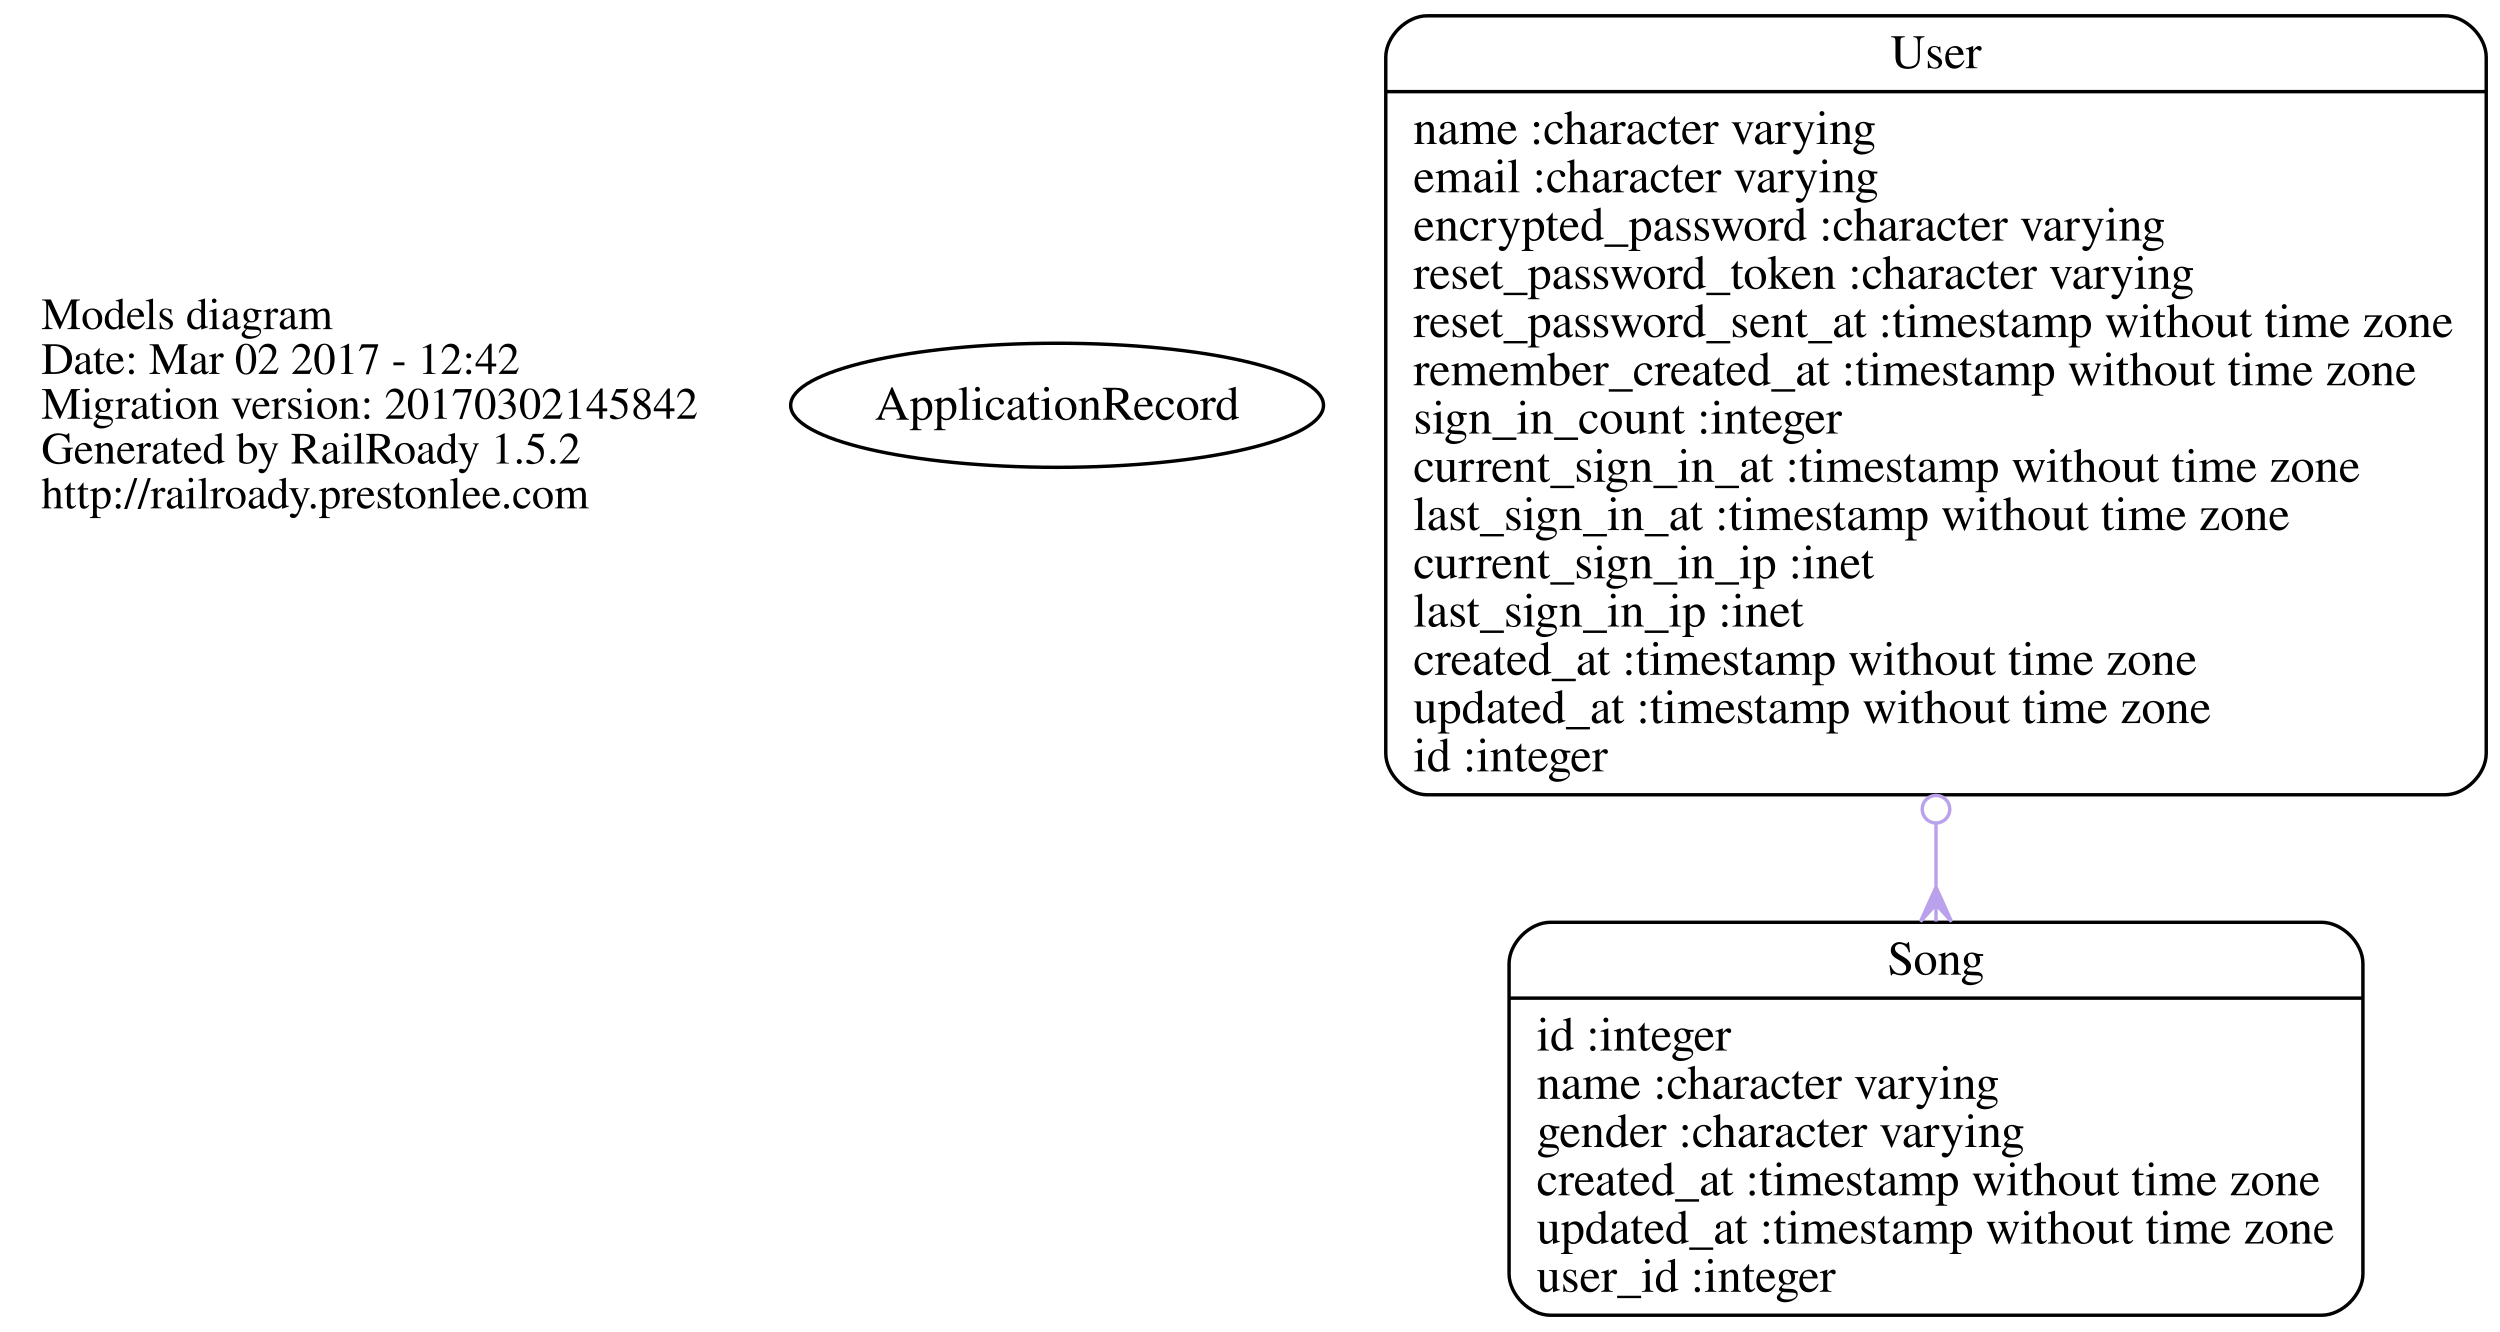
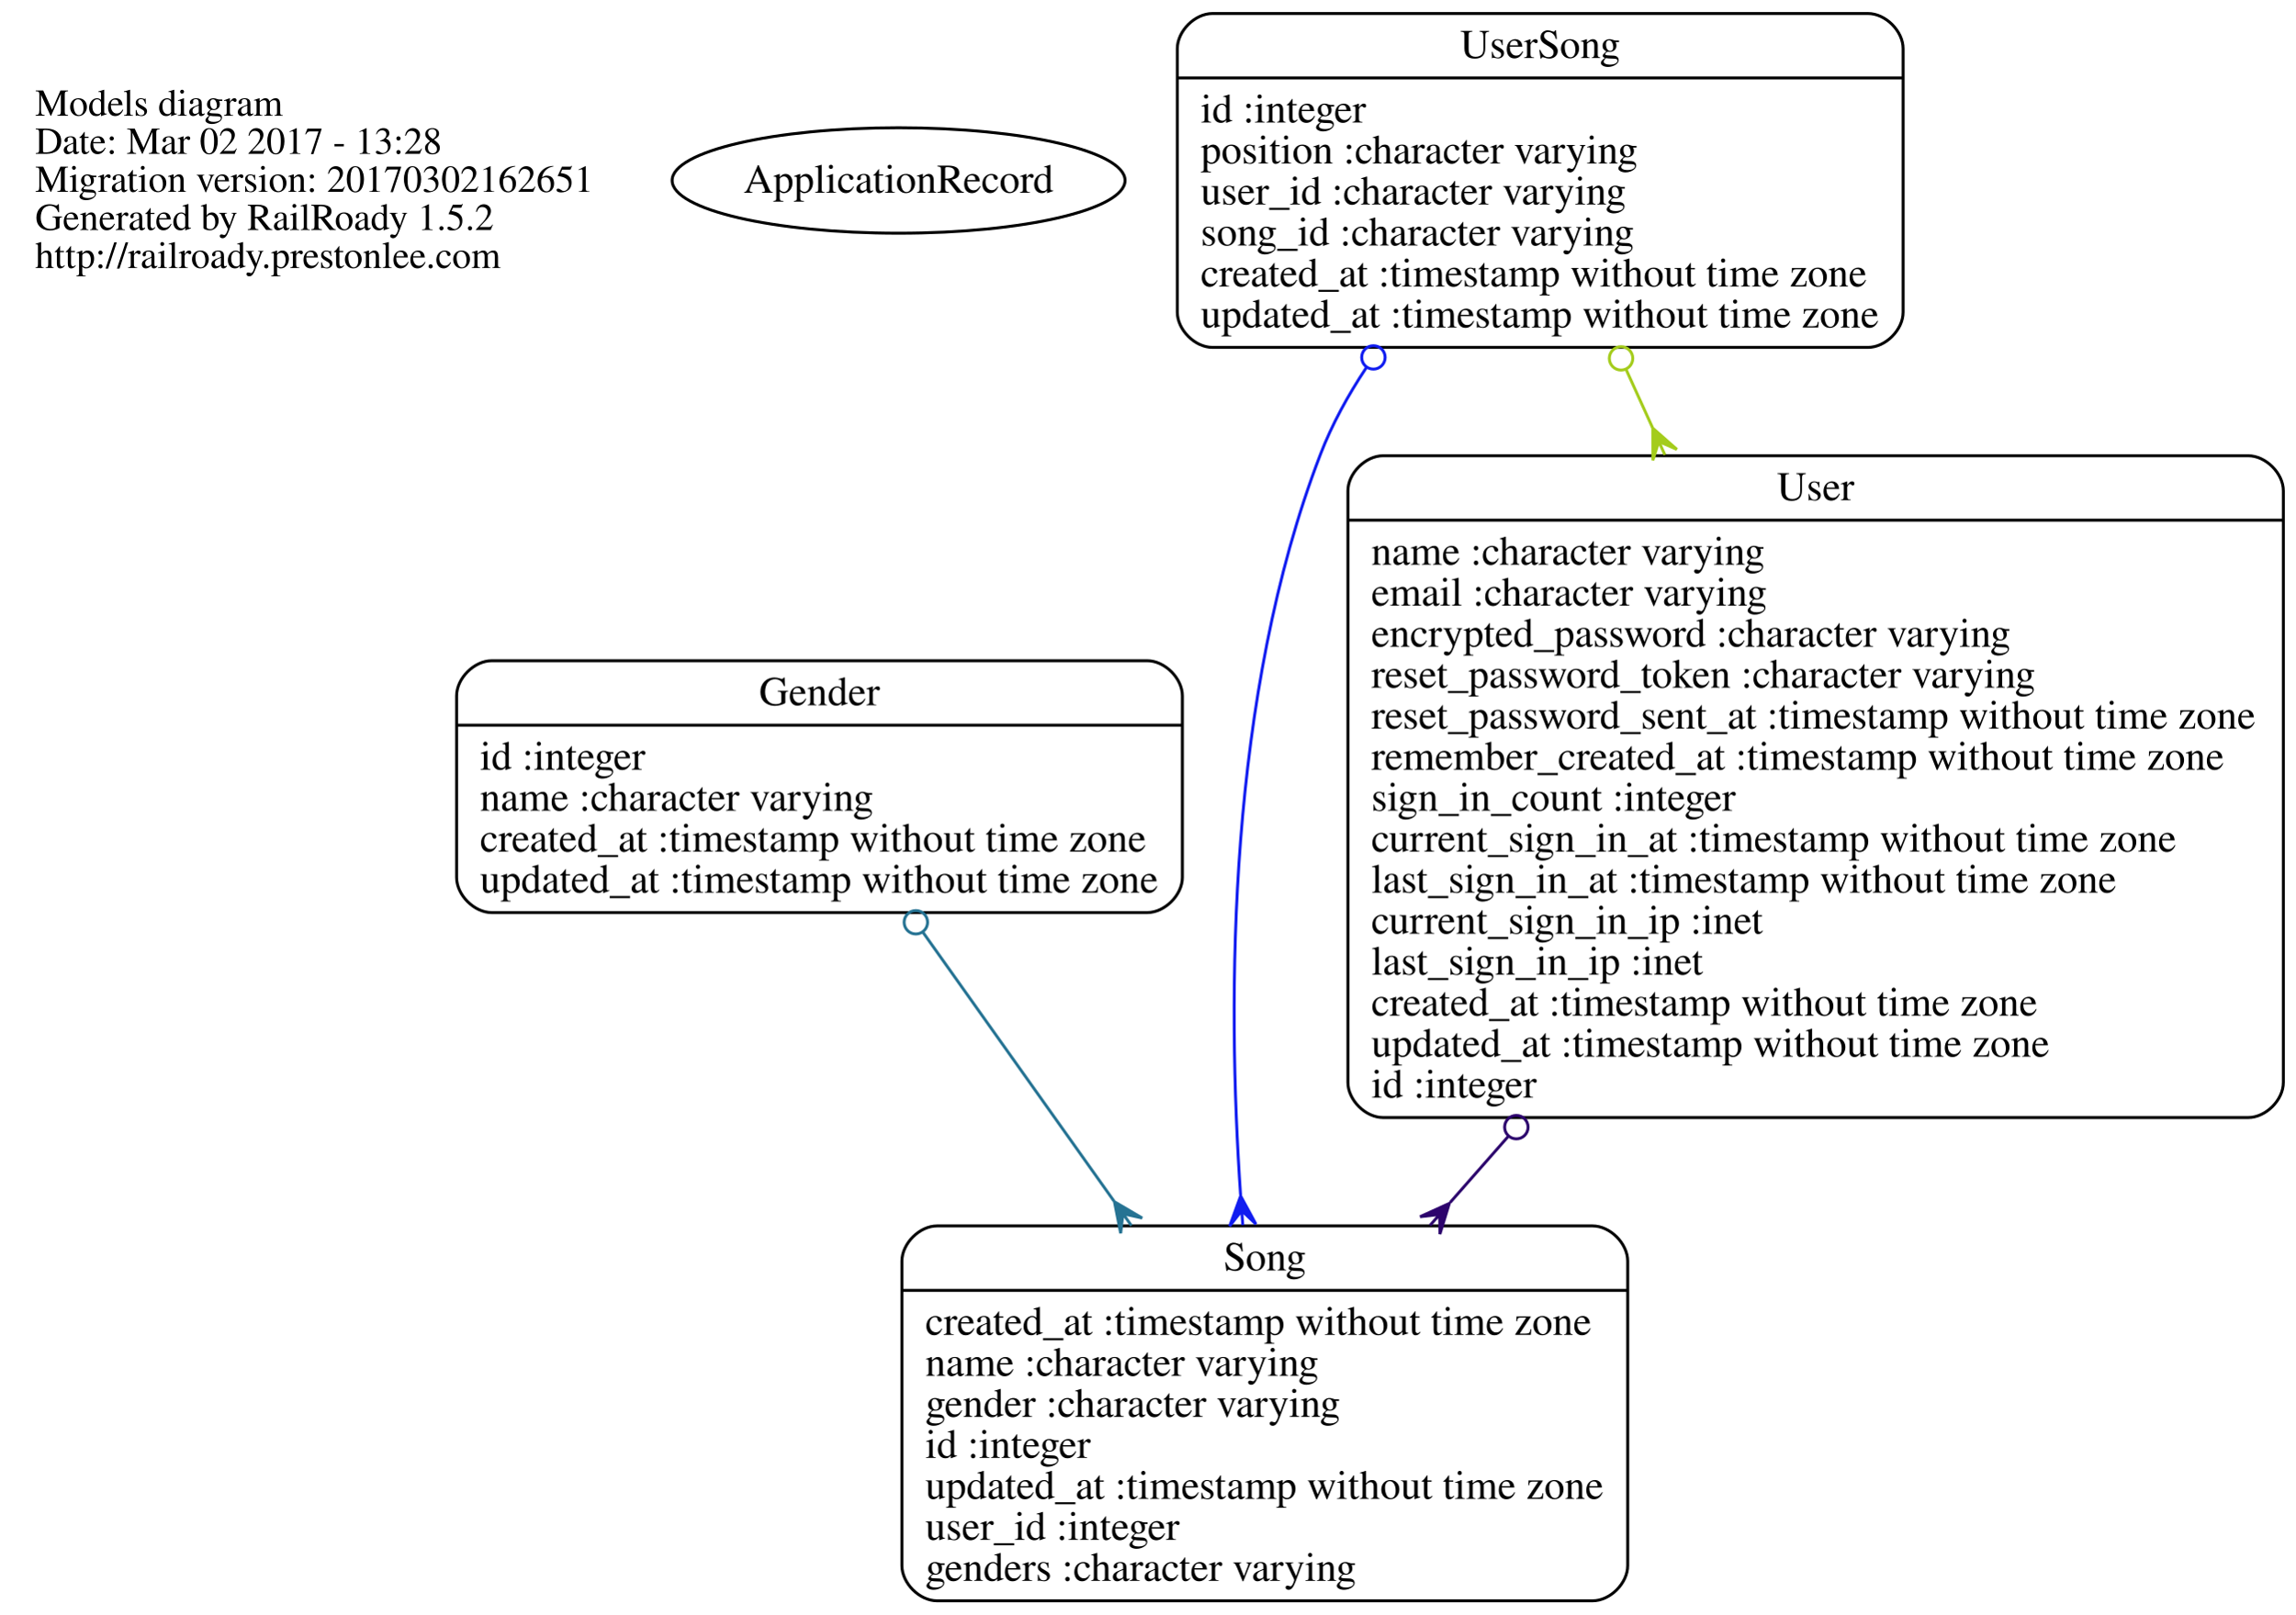
- <svg xmlns="http://www.w3.org/2000/svg" width="725pt" height="386pt" viewBox="0.00 0.00 725.32 386.00">
-   <g id="graph0" class="graph" transform="scale(1 1) rotate(0) translate(4 382)">
-     <polygon fill="transparent" stroke="transparent" points="-4,4 -4,-382 721.322,-382 721.322,4 -4,4" />
+ <svg xmlns="http://www.w3.org/2000/svg" width="783pt" height="551pt" viewBox="0.00 0.00 783.32 551.00">
+   <g id="graph0" class="graph" transform="scale(1 1) rotate(0) translate(4 547)">
+     <polygon fill="transparent" stroke="transparent" points="-4,4 -4,-547 779.322,-547 779.322,4 -4,4" />
    <g id="node1" class="node">
-       <text text-anchor="start" x="8" y="-286.6" font-family="Times,serif" font-size="13.00" fill="#000000">Models diagram</text>
-       <text text-anchor="start" x="8" y="-273.6" font-family="Times,serif" font-size="13.00" fill="#000000">Date: Mar 02 2017 - 12:42</text>
-       <text text-anchor="start" x="8" y="-260.6" font-family="Times,serif" font-size="13.00" fill="#000000">Migration version: 20170302145842</text>
-       <text text-anchor="start" x="8" y="-247.6" font-family="Times,serif" font-size="13.00" fill="#000000">Generated by RailRoady 1.5.2</text>
-       <text text-anchor="start" x="8" y="-234.6" font-family="Times,serif" font-size="13.00" fill="#000000">http://railroady.prestonlee.com</text>
+       <text text-anchor="start" x="8" y="-507.6" font-family="Times,serif" font-size="13.00" fill="#000000">Models diagram</text>
+       <text text-anchor="start" x="8" y="-494.6" font-family="Times,serif" font-size="13.00" fill="#000000">Date: Mar 02 2017 - 13:28</text>
+       <text text-anchor="start" x="8" y="-481.6" font-family="Times,serif" font-size="13.00" fill="#000000">Migration version: 20170302162651</text>
+       <text text-anchor="start" x="8" y="-468.6" font-family="Times,serif" font-size="13.00" fill="#000000">Generated by RailRoady 1.5.2</text>
+       <text text-anchor="start" x="8" y="-455.6" font-family="Times,serif" font-size="13.00" fill="#000000">http://railroady.prestonlee.com</text>
    </g>
    <g id="node2" class="node">
-       <ellipse fill="none" stroke="#000000" cx="302.688" cy="-264.5" rx="77.292" ry="18" />
-       <text text-anchor="middle" x="302.688" y="-260.3" font-family="Times,serif" font-size="14.00" fill="#000000">ApplicationRecord</text>
+       <ellipse fill="none" stroke="#000000" cx="302.688" cy="-485.5" rx="77.292" ry="18" />
+       <text text-anchor="middle" x="302.688" y="-481.3" font-family="Times,serif" font-size="14.00" fill="#000000">ApplicationRecord</text>
    </g>
    <g id="node3" class="node">
-       <path fill="none" stroke="#000000" d="M445.825,-.5C445.825,-.5 669.55,-.5 669.55,-.5 675.55,-.5 681.55,-6.5 681.55,-12.5 681.55,-12.5 681.55,-102.5 681.55,-102.5 681.55,-108.5 675.55,-114.5 669.55,-114.5 669.55,-114.5 445.825,-114.5 445.825,-114.5 439.825,-114.5 433.825,-108.5 433.825,-102.5 433.825,-102.5 433.825,-12.5 433.825,-12.5 433.825,-6.5 439.825,-.5 445.825,-.5" />
-       <text text-anchor="middle" x="557.688" y="-99.3" font-family="Times,serif" font-size="14.00" fill="#000000">Song</text>
-       <polyline fill="none" stroke="#000000" points="433.825,-92.5 681.55,-92.5 " />
-       <text text-anchor="start" x="441.825" y="-77.3" font-family="Times,serif" font-size="14.00" fill="#000000">id :integer</text>
-       <text text-anchor="start" x="441.825" y="-63.3" font-family="Times,serif" font-size="14.00" fill="#000000">name :character varying</text>
-       <text text-anchor="start" x="441.825" y="-49.3" font-family="Times,serif" font-size="14.00" fill="#000000">gender :character varying</text>
-       <text text-anchor="start" x="441.825" y="-35.3" font-family="Times,serif" font-size="14.00" fill="#000000">created_at :timestamp without time zone</text>
-       <text text-anchor="start" x="441.825" y="-21.3" font-family="Times,serif" font-size="14.00" fill="#000000">updated_at :timestamp without time zone</text>
-       <text text-anchor="start" x="441.825" y="-7.3" font-family="Times,serif" font-size="14.00" fill="#000000">user_id :integer</text>
+       <path fill="none" stroke="#000000" d="M163.825,-235.5C163.825,-235.5 387.55,-235.5 387.55,-235.5 393.55,-235.5 399.55,-241.5 399.55,-247.5 399.55,-247.5 399.55,-309.5 399.55,-309.5 399.55,-315.5 393.55,-321.5 387.55,-321.5 387.55,-321.5 163.825,-321.5 163.825,-321.5 157.825,-321.5 151.825,-315.5 151.825,-309.5 151.825,-309.5 151.825,-247.5 151.825,-247.5 151.825,-241.5 157.825,-235.5 163.825,-235.5" />
+       <text text-anchor="middle" x="275.688" y="-306.3" font-family="Times,serif" font-size="14.00" fill="#000000">Gender</text>
+       <polyline fill="none" stroke="#000000" points="151.825,-299.5 399.55,-299.5 " />
+       <text text-anchor="start" x="159.825" y="-284.3" font-family="Times,serif" font-size="14.00" fill="#000000">id :integer</text>
+       <text text-anchor="start" x="159.825" y="-270.3" font-family="Times,serif" font-size="14.00" fill="#000000">name :character varying</text>
+       <text text-anchor="start" x="159.825" y="-256.3" font-family="Times,serif" font-size="14.00" fill="#000000">created_at :timestamp without time zone</text>
+       <text text-anchor="start" x="159.825" y="-242.3" font-family="Times,serif" font-size="14.00" fill="#000000">updated_at :timestamp without time zone</text>
    </g>
    <g id="node4" class="node">
-       <path fill="none" stroke="#000000" d="M410.053,-151.5C410.053,-151.5 705.322,-151.5 705.322,-151.5 711.322,-151.5 717.322,-157.5 717.322,-163.5 717.322,-163.5 717.322,-365.5 717.322,-365.5 717.322,-371.5 711.322,-377.5 705.322,-377.5 705.322,-377.5 410.053,-377.5 410.053,-377.5 404.053,-377.5 398.053,-371.5 398.053,-365.5 398.053,-365.5 398.053,-163.5 398.053,-163.5 398.053,-157.5 404.053,-151.5 410.053,-151.5" />
-       <text text-anchor="middle" x="557.688" y="-362.3" font-family="Times,serif" font-size="14.00" fill="#000000">User</text>
-       <polyline fill="none" stroke="#000000" points="398.053,-355.5 717.322,-355.5 " />
-       <text text-anchor="start" x="406.053" y="-340.3" font-family="Times,serif" font-size="14.00" fill="#000000">name :character varying</text>
-       <text text-anchor="start" x="406.053" y="-326.3" font-family="Times,serif" font-size="14.00" fill="#000000">email :character varying</text>
-       <text text-anchor="start" x="406.053" y="-312.3" font-family="Times,serif" font-size="14.00" fill="#000000">encrypted_password :character varying</text>
-       <text text-anchor="start" x="406.053" y="-298.3" font-family="Times,serif" font-size="14.00" fill="#000000">reset_password_token :character varying</text>
-       <text text-anchor="start" x="406.053" y="-284.3" font-family="Times,serif" font-size="14.00" fill="#000000">reset_password_sent_at :timestamp without time zone</text>
-       <text text-anchor="start" x="406.053" y="-270.3" font-family="Times,serif" font-size="14.00" fill="#000000">remember_created_at :timestamp without time zone</text>
-       <text text-anchor="start" x="406.053" y="-256.3" font-family="Times,serif" font-size="14.00" fill="#000000">sign_in_count :integer</text>
-       <text text-anchor="start" x="406.053" y="-242.3" font-family="Times,serif" font-size="14.00" fill="#000000">current_sign_in_at :timestamp without time zone</text>
-       <text text-anchor="start" x="406.053" y="-228.3" font-family="Times,serif" font-size="14.00" fill="#000000">last_sign_in_at :timestamp without time zone</text>
-       <text text-anchor="start" x="406.053" y="-214.3" font-family="Times,serif" font-size="14.00" fill="#000000">current_sign_in_ip :inet</text>
-       <text text-anchor="start" x="406.053" y="-200.3" font-family="Times,serif" font-size="14.00" fill="#000000">last_sign_in_ip :inet</text>
-       <text text-anchor="start" x="406.053" y="-186.3" font-family="Times,serif" font-size="14.00" fill="#000000">created_at :timestamp without time zone</text>
-       <text text-anchor="start" x="406.053" y="-172.3" font-family="Times,serif" font-size="14.00" fill="#000000">updated_at :timestamp without time zone</text>
-       <text text-anchor="start" x="406.053" y="-158.3" font-family="Times,serif" font-size="14.00" fill="#000000">id :integer</text>
+       <path fill="none" stroke="#000000" d="M315.825,-.5C315.825,-.5 539.55,-.5 539.55,-.5 545.55,-.5 551.55,-6.5 551.55,-12.5 551.55,-12.5 551.55,-116.5 551.55,-116.5 551.55,-122.5 545.55,-128.5 539.55,-128.5 539.55,-128.5 315.825,-128.5 315.825,-128.5 309.825,-128.5 303.825,-122.5 303.825,-116.5 303.825,-116.5 303.825,-12.5 303.825,-12.5 303.825,-6.5 309.825,-.5 315.825,-.5" />
+       <text text-anchor="middle" x="427.688" y="-113.3" font-family="Times,serif" font-size="14.00" fill="#000000">Song</text>
+       <polyline fill="none" stroke="#000000" points="303.825,-106.5 551.55,-106.5 " />
+       <text text-anchor="start" x="311.825" y="-91.3" font-family="Times,serif" font-size="14.00" fill="#000000">created_at :timestamp without time zone</text>
+       <text text-anchor="start" x="311.825" y="-77.3" font-family="Times,serif" font-size="14.00" fill="#000000">name :character varying</text>
+       <text text-anchor="start" x="311.825" y="-63.3" font-family="Times,serif" font-size="14.00" fill="#000000">gender :character varying</text>
+       <text text-anchor="start" x="311.825" y="-49.3" font-family="Times,serif" font-size="14.00" fill="#000000">id :integer</text>
+       <text text-anchor="start" x="311.825" y="-35.3" font-family="Times,serif" font-size="14.00" fill="#000000">updated_at :timestamp without time zone</text>
+       <text text-anchor="start" x="311.825" y="-21.3" font-family="Times,serif" font-size="14.00" fill="#000000">user_id :integer</text>
+       <text text-anchor="start" x="311.825" y="-7.3" font-family="Times,serif" font-size="14.00" fill="#000000">genders :character varying</text>
    </g>
    <g id="edge1" class="edge">
-       <path fill="none" stroke="#baa1ec" d="M557.688,-143.045C557.688,-136.929 557.688,-130.899 557.688,-125.044" />
-       <ellipse fill="none" stroke="#baa1ec" cx="557.688" cy="-147.31" rx="4" ry="4" />
-       <polygon fill="#baa1ec" stroke="#baa1ec" points="557.688,-124.715 562.188,-114.715 557.688,-119.715 557.688,-114.715 557.688,-114.715 557.688,-114.715 557.688,-119.715 553.188,-114.715 557.688,-124.715 557.688,-124.715" />
+       <path fill="none" stroke="#267393" d="M310.966,-228.832C330.341,-201.554 354.726,-167.222 376.191,-137.002" />
+       <ellipse fill="none" stroke="#267393" cx="308.581" cy="-232.19" rx="4" ry="4" />
+       <polygon fill="#267393" stroke="#267393" points="376.37,-136.749 385.83,-131.202 379.266,-132.673 382.161,-128.597 382.161,-128.597 382.161,-128.597 379.266,-132.673 378.492,-125.991 376.37,-136.749 376.37,-136.749" />
+     </g>
+     <g id="node5" class="node">
+       <path fill="none" stroke="#000000" d="M468.053,-165.5C468.053,-165.5 763.322,-165.5 763.322,-165.5 769.322,-165.5 775.322,-171.5 775.322,-177.5 775.322,-177.5 775.322,-379.5 775.322,-379.5 775.322,-385.5 769.322,-391.5 763.322,-391.5 763.322,-391.5 468.053,-391.5 468.053,-391.5 462.053,-391.5 456.053,-385.5 456.053,-379.5 456.053,-379.5 456.053,-177.5 456.053,-177.5 456.053,-171.5 462.053,-165.5 468.053,-165.5" />
+       <text text-anchor="middle" x="615.688" y="-376.3" font-family="Times,serif" font-size="14.00" fill="#000000">User</text>
+       <polyline fill="none" stroke="#000000" points="456.053,-369.5 775.322,-369.5 " />
+       <text text-anchor="start" x="464.053" y="-354.3" font-family="Times,serif" font-size="14.00" fill="#000000">name :character varying</text>
+       <text text-anchor="start" x="464.053" y="-340.3" font-family="Times,serif" font-size="14.00" fill="#000000">email :character varying</text>
+       <text text-anchor="start" x="464.053" y="-326.3" font-family="Times,serif" font-size="14.00" fill="#000000">encrypted_password :character varying</text>
+       <text text-anchor="start" x="464.053" y="-312.3" font-family="Times,serif" font-size="14.00" fill="#000000">reset_password_token :character varying</text>
+       <text text-anchor="start" x="464.053" y="-298.3" font-family="Times,serif" font-size="14.00" fill="#000000">reset_password_sent_at :timestamp without time zone</text>
+       <text text-anchor="start" x="464.053" y="-284.3" font-family="Times,serif" font-size="14.00" fill="#000000">remember_created_at :timestamp without time zone</text>
+       <text text-anchor="start" x="464.053" y="-270.3" font-family="Times,serif" font-size="14.00" fill="#000000">sign_in_count :integer</text>
+       <text text-anchor="start" x="464.053" y="-256.3" font-family="Times,serif" font-size="14.00" fill="#000000">current_sign_in_at :timestamp without time zone</text>
+       <text text-anchor="start" x="464.053" y="-242.3" font-family="Times,serif" font-size="14.00" fill="#000000">last_sign_in_at :timestamp without time zone</text>
+       <text text-anchor="start" x="464.053" y="-228.3" font-family="Times,serif" font-size="14.00" fill="#000000">current_sign_in_ip :inet</text>
+       <text text-anchor="start" x="464.053" y="-214.3" font-family="Times,serif" font-size="14.00" fill="#000000">last_sign_in_ip :inet</text>
+       <text text-anchor="start" x="464.053" y="-200.3" font-family="Times,serif" font-size="14.00" fill="#000000">created_at :timestamp without time zone</text>
+       <text text-anchor="start" x="464.053" y="-186.3" font-family="Times,serif" font-size="14.00" fill="#000000">updated_at :timestamp without time zone</text>
+       <text text-anchor="start" x="464.053" y="-172.3" font-family="Times,serif" font-size="14.00" fill="#000000">id :integer</text>
+     </g>
+     <g id="edge2" class="edge">
+       <path fill="none" stroke="#2d046d" d="M510.775,-159.078C504.046,-151.419 497.394,-143.846 490.957,-136.519" />
+       <ellipse fill="none" stroke="#2d046d" cx="513.543" cy="-162.229" rx="4" ry="4" />
+       <polygon fill="#2d046d" stroke="#2d046d" points="490.664,-136.186 487.445,-125.703 487.364,-132.429 484.064,-128.673 484.064,-128.673 484.064,-128.673 487.364,-132.429 480.683,-131.643 490.664,-136.186 490.664,-136.186" />
+     </g>
+     <g id="node6" class="node">
+       <path fill="none" stroke="#000000" d="M409.825,-428.5C409.825,-428.5 633.55,-428.5 633.55,-428.5 639.55,-428.5 645.55,-434.5 645.55,-440.5 645.55,-440.5 645.55,-530.5 645.55,-530.5 645.55,-536.5 639.55,-542.5 633.55,-542.5 633.55,-542.5 409.825,-542.5 409.825,-542.5 403.825,-542.5 397.825,-536.5 397.825,-530.5 397.825,-530.5 397.825,-440.5 397.825,-440.5 397.825,-434.5 403.825,-428.5 409.825,-428.5" />
+       <text text-anchor="middle" x="521.688" y="-527.3" font-family="Times,serif" font-size="14.00" fill="#000000">UserSong</text>
+       <polyline fill="none" stroke="#000000" points="397.825,-520.5 645.55,-520.5 " />
+       <text text-anchor="start" x="405.825" y="-505.3" font-family="Times,serif" font-size="14.00" fill="#000000">id :integer</text>
+       <text text-anchor="start" x="405.825" y="-491.3" font-family="Times,serif" font-size="14.00" fill="#000000">position :character varying</text>
+       <text text-anchor="start" x="405.825" y="-477.3" font-family="Times,serif" font-size="14.00" fill="#000000">user_id :character varying</text>
+       <text text-anchor="start" x="405.825" y="-463.3" font-family="Times,serif" font-size="14.00" fill="#000000">song_id :character varying</text>
+       <text text-anchor="start" x="405.825" y="-449.3" font-family="Times,serif" font-size="14.00" fill="#000000">created_at :timestamp without time zone</text>
+       <text text-anchor="start" x="405.825" y="-435.3" font-family="Times,serif" font-size="14.00" fill="#000000">updated_at :timestamp without time zone</text>
+     </g>
+     <g id="edge4" class="edge">
+       <path fill="none" stroke="#111df0" d="M462.362,-421.627C456.117,-412.223 450.623,-402.238 446.688,-392 415.053,-309.706 414.729,-207.184 419.417,-138.989" />
+       <ellipse fill="none" stroke="#111df0" cx="464.752" cy="-425.077" rx="4" ry="4" />
+       <polygon fill="#111df0" stroke="#111df0" points="419.436,-138.739 424.663,-129.099 419.806,-133.752 420.175,-128.766 420.175,-128.766 420.175,-128.766 419.806,-133.752 415.688,-128.433 419.436,-138.739 419.436,-138.739" />
+     </g>
+     <g id="edge3" class="edge">
+       <path fill="none" stroke="#a4cc1c" d="M550.979,-420.997C553.9,-414.564 556.929,-407.894 560.009,-401.112" />
+       <ellipse fill="none" stroke="#a4cc1c" cx="549.276" cy="-424.746" rx="4" ry="4" />
+       <polygon fill="#a4cc1c" stroke="#a4cc1c" points="560.101,-400.909 568.333,-393.664 562.168,-396.356 564.236,-391.804 564.236,-391.804 564.236,-391.804 562.168,-396.356 560.139,-389.943 560.101,-400.909 560.101,-400.909" />
    </g>
  </g>
</svg>
